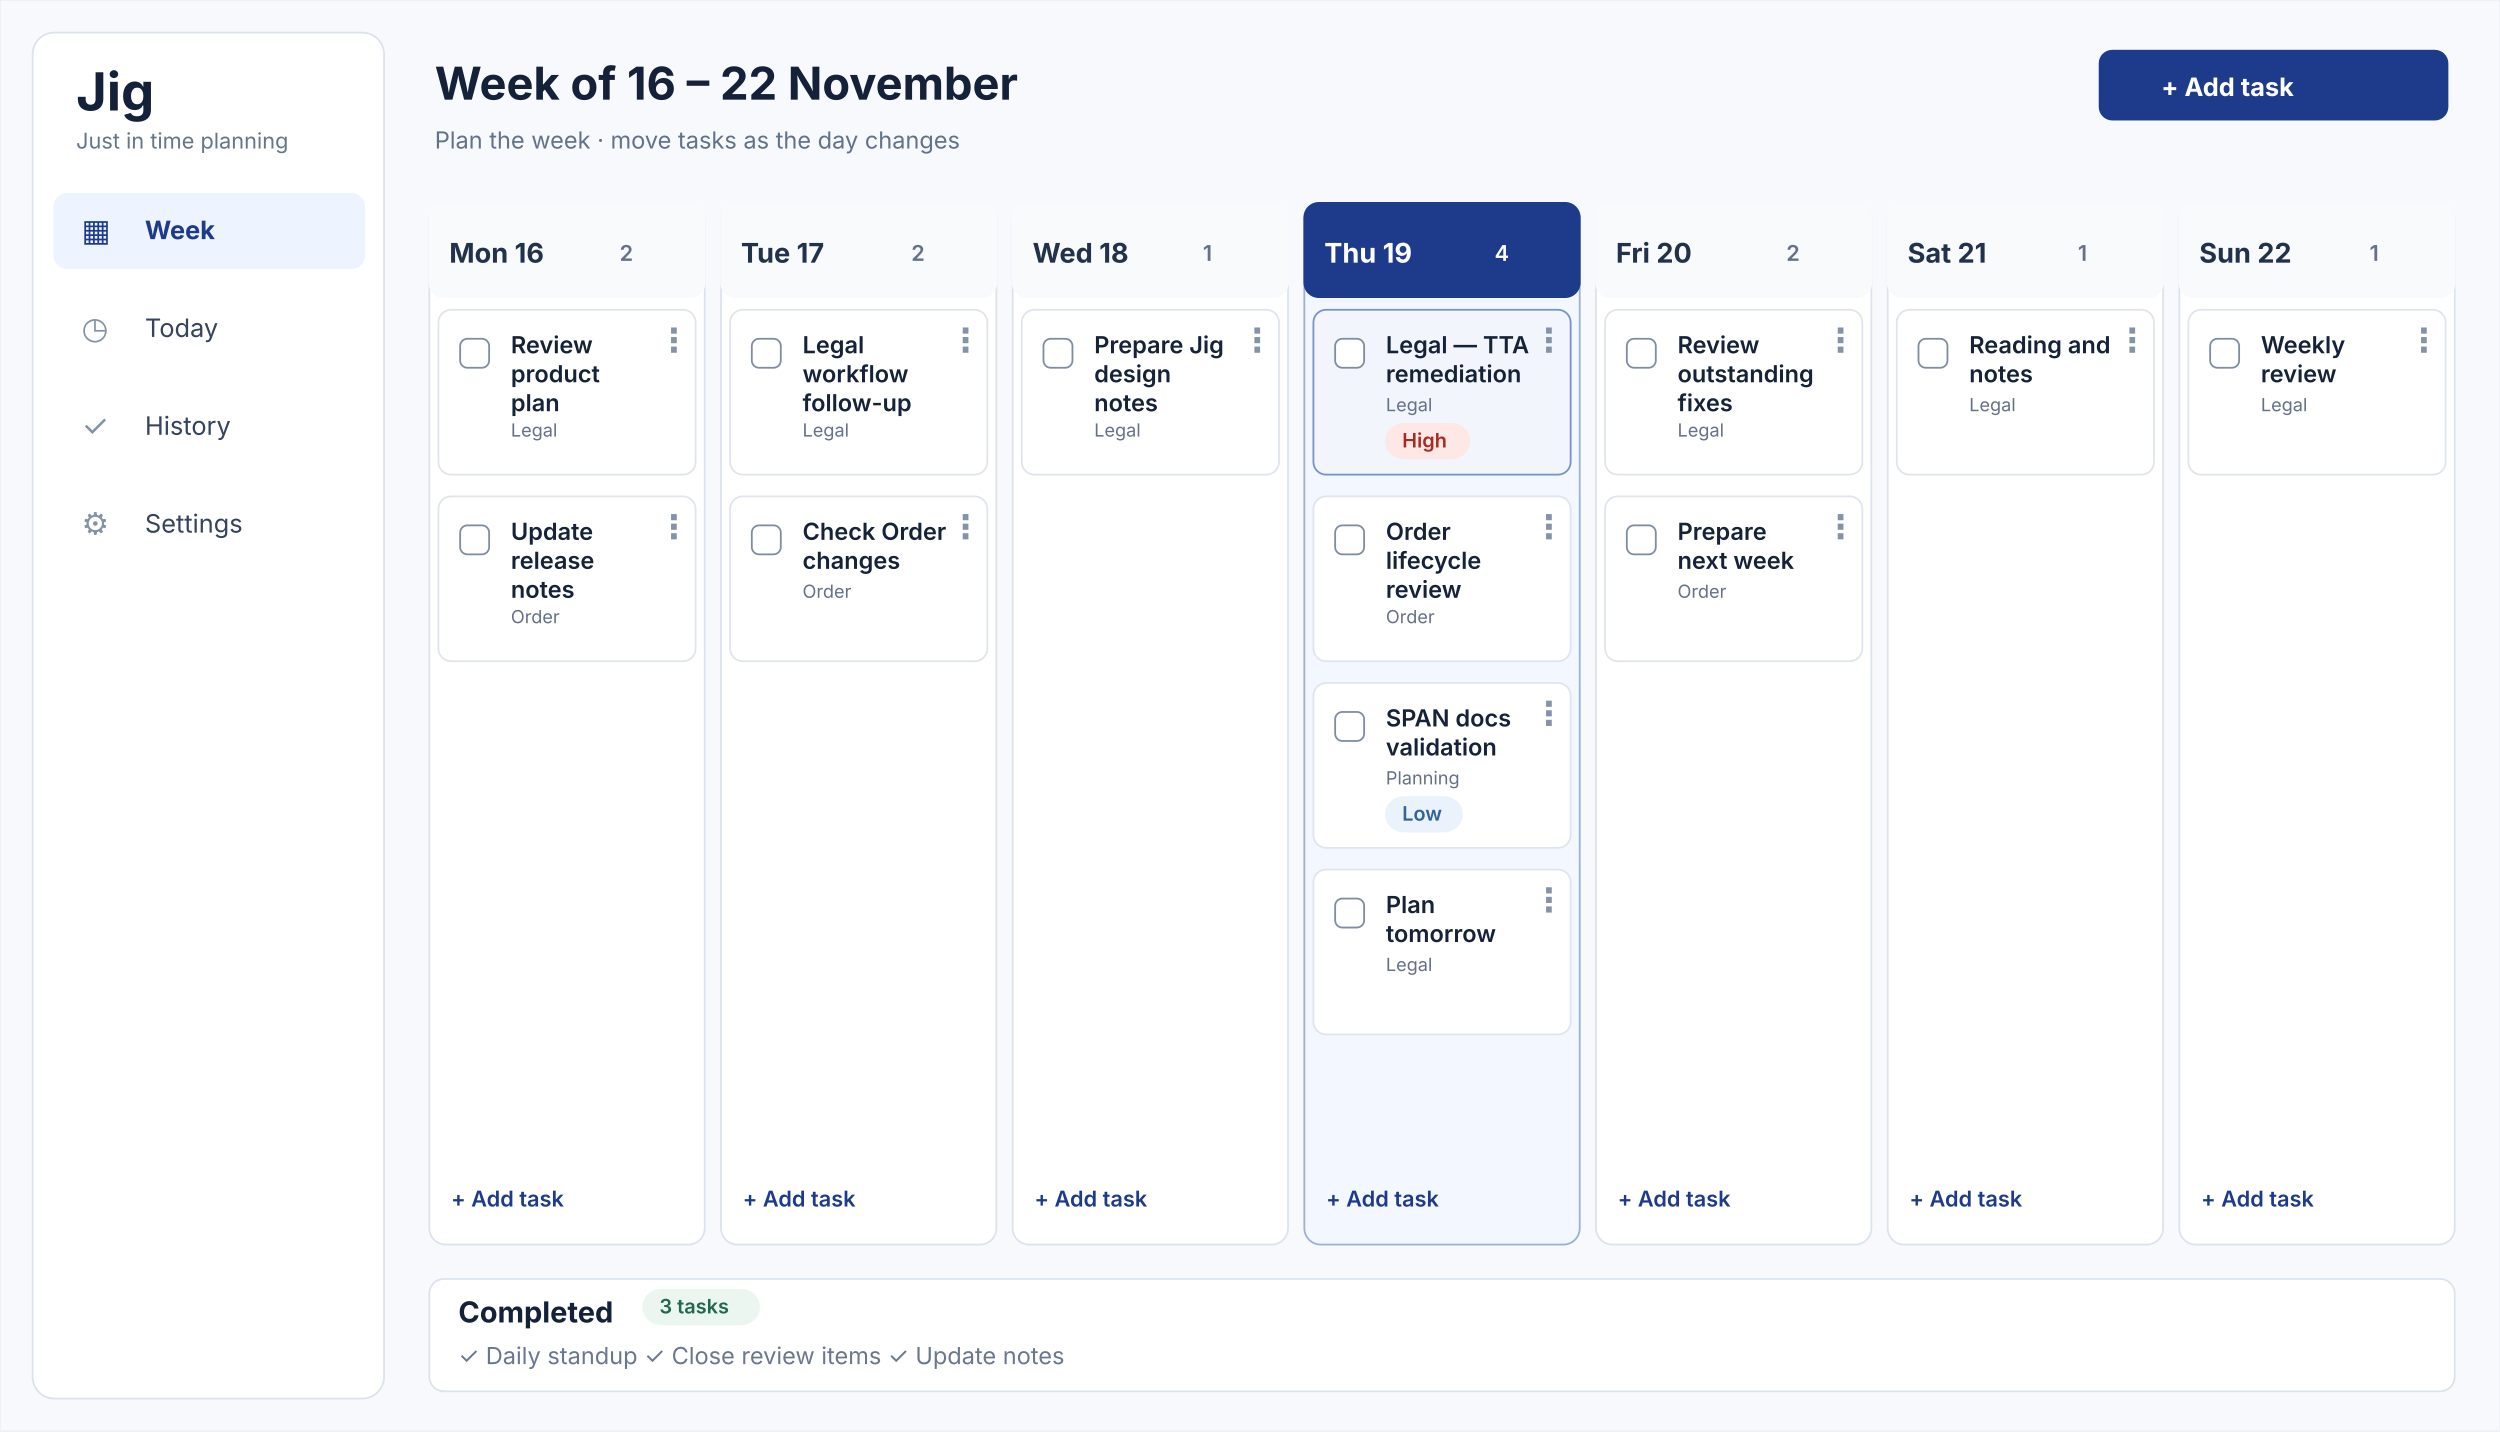
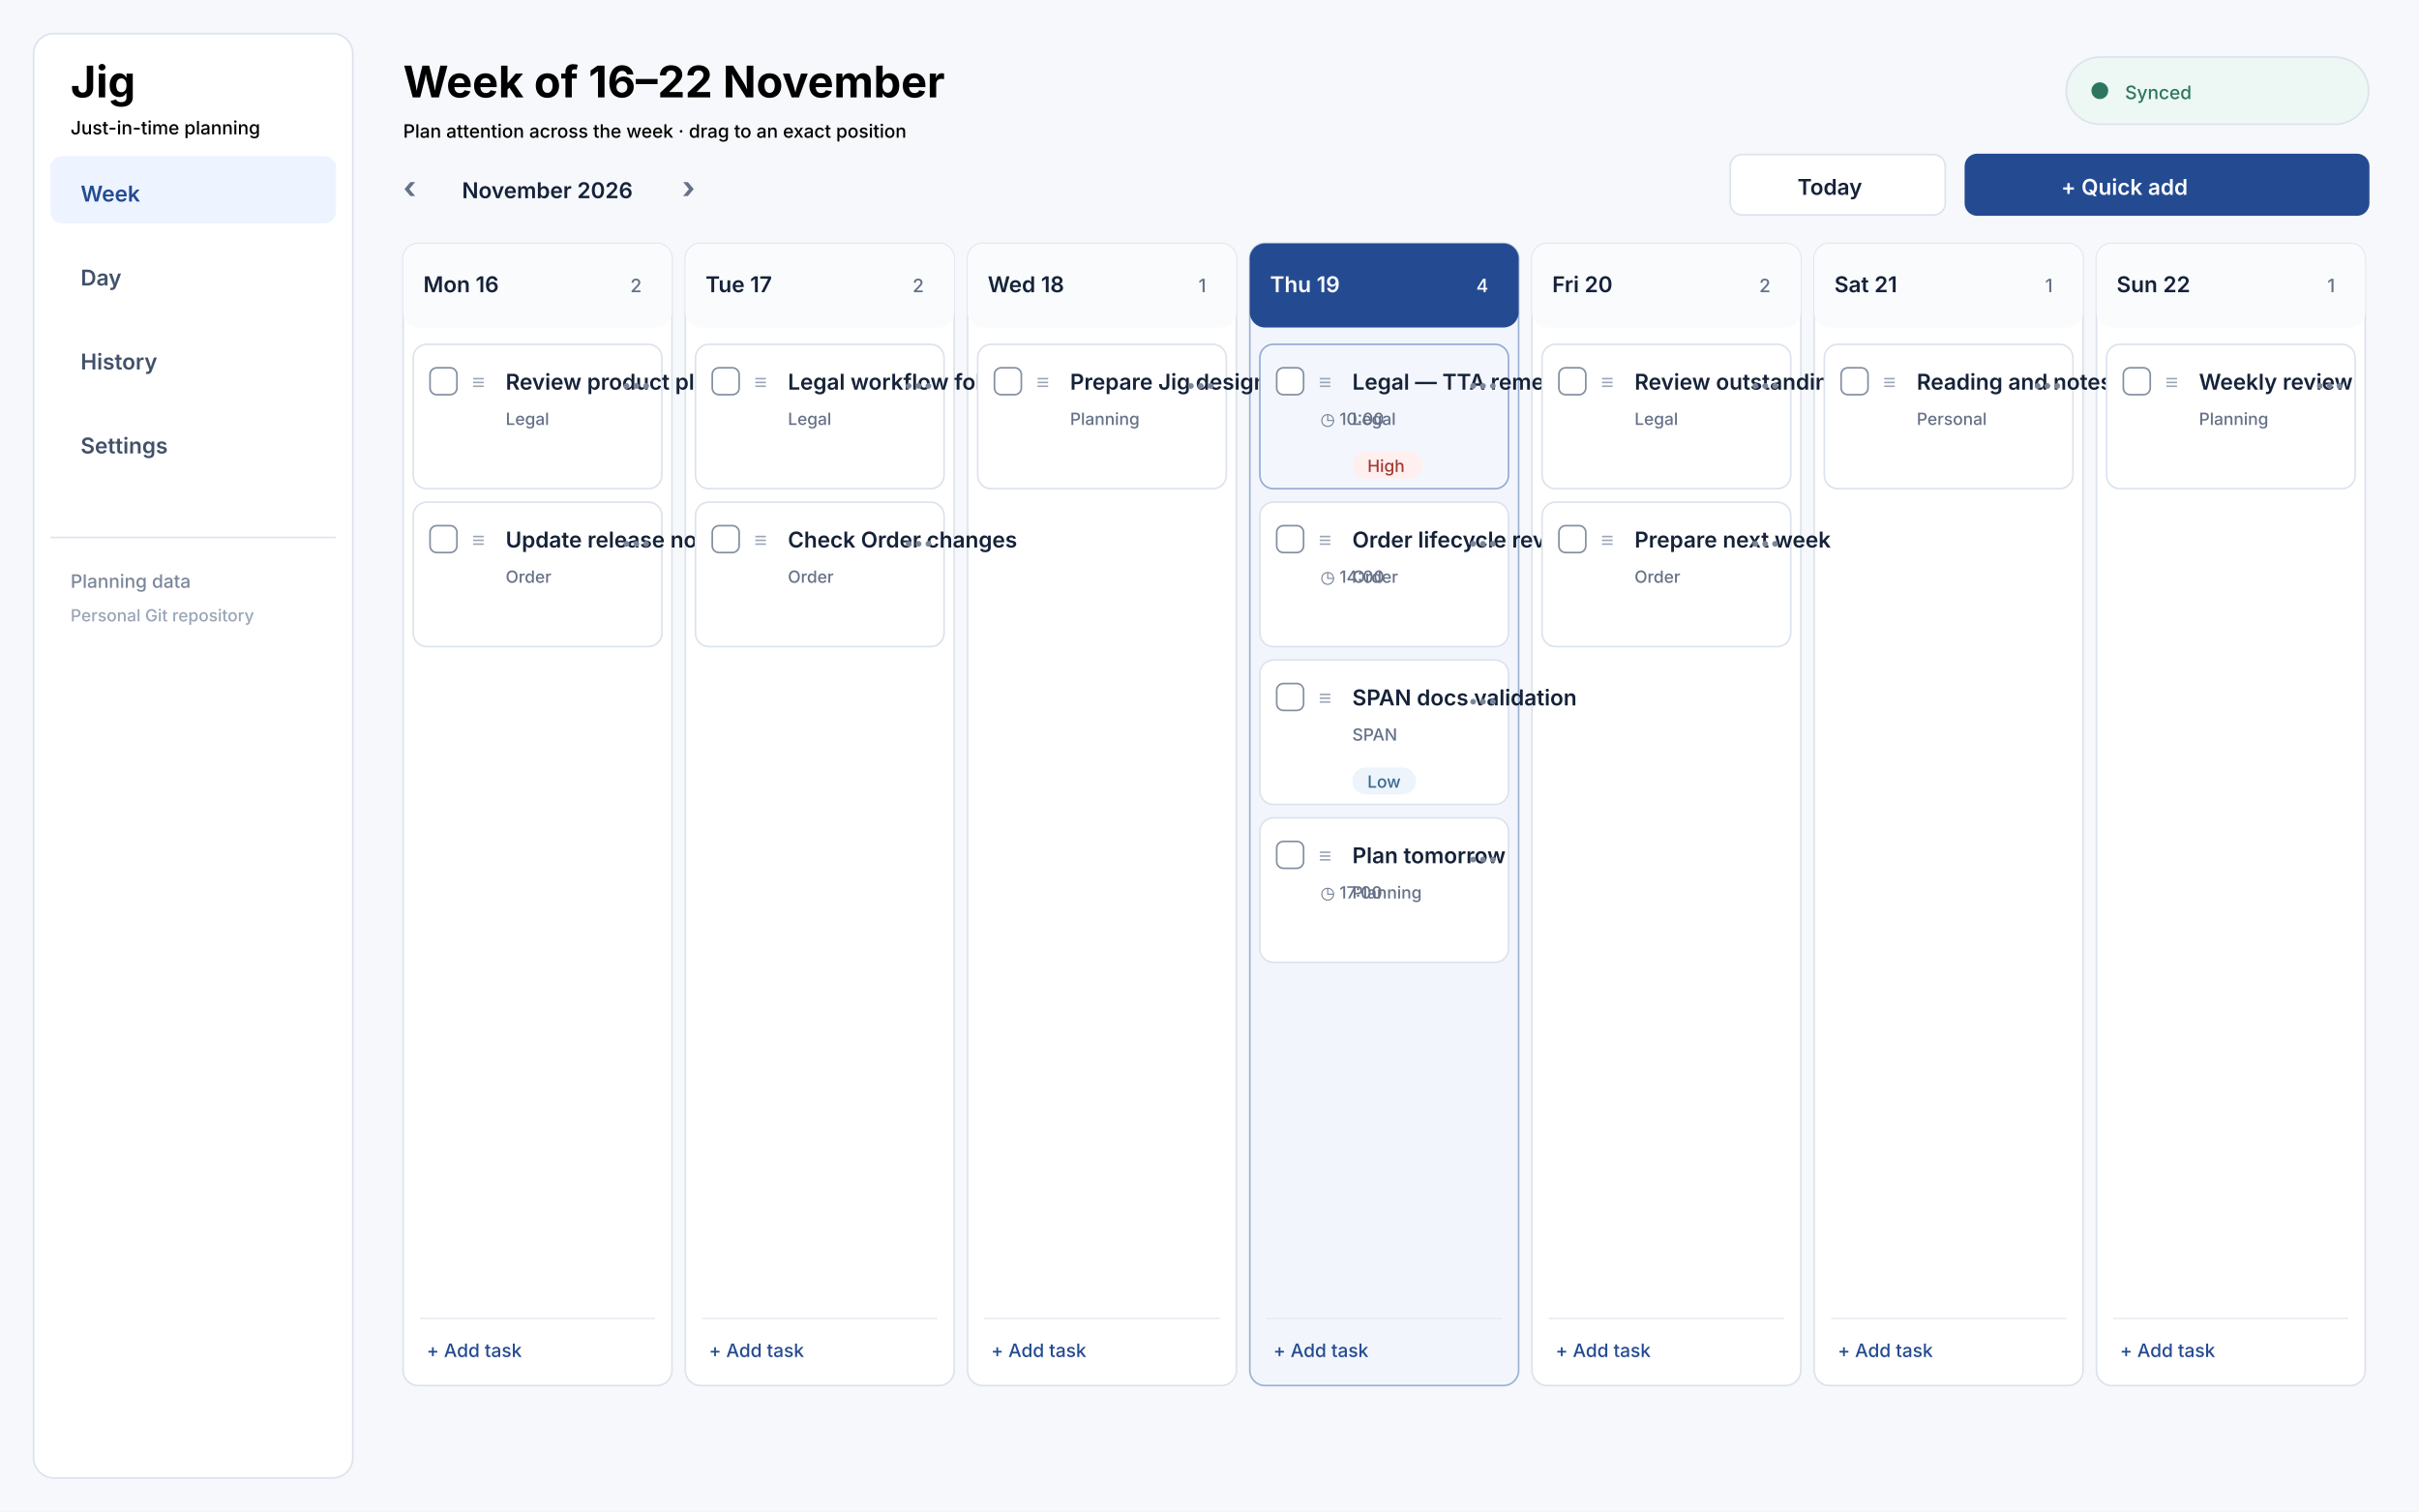
- <svg xmlns="http://www.w3.org/2000/svg" width="1380" height="790" viewBox="0 0 1380 790" role="img" aria-label="Jig UX reference mockup">
-   <style>text{font-family:Inter,Arial,Helvetica,sans-serif} .small{font-size:11px}</style>
-   <rect x="0" y="0" width="1380" height="790" rx="0" fill="#f7f9fc" stroke="#edf0f4" />
-   <rect x="18" y="18" width="194" height="754" rx="12" fill="#fff" stroke="#dce2eb" />
-   <text x="42" y="61" fill="#142139" font-family="Inter,Arial,Helvetica,sans-serif" font-weight="700" font-size="29">Jig</text>
-   <text x="42" y="82" fill="#66768a" font-family="Inter,Arial,Helvetica,sans-serif" font-weight="400" font-size="12">Just in time planning</text>
-   <rect x="30" y="107" width="171" height="41" rx="7" fill="#edf3ff" stroke="#edf3ff" />
-   <text x="45" y="133" fill="#1e3a8a" font-family="Inter,Arial,Helvetica,sans-serif" font-weight="400" font-size="17">▦</text>
-   <text x="80" y="132" fill="#1e3a8a" font-family="Inter,Arial,Helvetica,sans-serif" font-weight="700" font-size="14">Week</text>
-   <rect x="30" y="161" width="171" height="41" rx="7" fill="#fff" stroke="#fff" />
-   <text x="45" y="187" fill="#8492a5" font-family="Inter,Arial,Helvetica,sans-serif" font-weight="400" font-size="17">◷</text>
-   <text x="80" y="186" fill="#35445c" font-family="Inter,Arial,Helvetica,sans-serif" font-weight="400" font-size="14">Today</text>
-   <rect x="30" y="215" width="171" height="41" rx="7" fill="#fff" stroke="#fff" />
-   <text x="45" y="241" fill="#8492a5" font-family="Inter,Arial,Helvetica,sans-serif" font-weight="400" font-size="17">✓</text>
-   <text x="80" y="240" fill="#35445c" font-family="Inter,Arial,Helvetica,sans-serif" font-weight="400" font-size="14">History</text>
-   <rect x="30" y="269" width="171" height="41" rx="7" fill="#fff" stroke="#fff" />
-   <text x="45" y="295" fill="#8492a5" font-family="Inter,Arial,Helvetica,sans-serif" font-weight="400" font-size="17">⚙</text>
-   <text x="80" y="294" fill="#35445c" font-family="Inter,Arial,Helvetica,sans-serif" font-weight="400" font-size="14">Settings</text>
-   <text x="240" y="55" fill="#142139" font-family="Inter,Arial,Helvetica,sans-serif" font-weight="700" font-size="25">Week of 16 – 22 November</text>
-   <text x="240" y="82" fill="#62728a" font-family="Inter,Arial,Helvetica,sans-serif" font-weight="400" font-size="13">Plan the week · move tasks as the day changes</text>
-   <rect x="1159" y="28" width="192" height="38" rx="7" fill="#1e3a8a" stroke="#1e3a8a" />
-   <text x="1193" y="53" fill="#fff" font-family="Inter,Arial,Helvetica,sans-serif" font-weight="700" font-size="14">+  Add task</text>
-   <rect x="237" y="112" width="152" height="575" rx="9" fill="#fff" stroke="#dce3ee" />
-   <rect x="237" y="112" width="152" height="52" rx="8" fill="#f8fafc" stroke="#f8fafc" />
-   <text x="248" y="145" fill="#22324b" font-family="Inter,Arial,Helvetica,sans-serif" font-weight="700" font-size="15">Mon 16</text>
-   <text x="342" y="144" fill="#657187" font-family="Inter,Arial,Helvetica,sans-serif" font-weight="600" font-size="12">2</text>
-   <rect x="242" y="171" width="142" height="91" rx="7" fill="#fff" stroke="#e0e5ed" />
-   <rect x="254" y="187" width="16" height="16" rx="4" fill="#fff" stroke="#7f8da0" />
-   <text x="282" y="195" fill="#152238" font-family="Inter,Arial,Helvetica,sans-serif" font-weight="600" font-size="13">Review</text>
-   <text x="282" y="211" fill="#152238" font-family="Inter,Arial,Helvetica,sans-serif" font-weight="600" font-size="13">product</text>
-   <text x="282" y="227" fill="#152238" font-family="Inter,Arial,Helvetica,sans-serif" font-weight="600" font-size="13">plan</text>
-   <text x="282" y="241" fill="#657187" font-family="Inter,Arial,Helvetica,sans-serif" font-weight="400" font-size="10">Legal</text>
-   <text x="363" y="194" fill="#8592a7" font-family="Inter,Arial,Helvetica,sans-serif" font-weight="700" font-size="18">⋮</text>
-   <rect x="242" y="274" width="142" height="91" rx="7" fill="#fff" stroke="#e0e5ed" />
-   <rect x="254" y="290" width="16" height="16" rx="4" fill="#fff" stroke="#7f8da0" />
-   <text x="282" y="298" fill="#152238" font-family="Inter,Arial,Helvetica,sans-serif" font-weight="600" font-size="13">Update</text>
-   <text x="282" y="314" fill="#152238" font-family="Inter,Arial,Helvetica,sans-serif" font-weight="600" font-size="13">release</text>
-   <text x="282" y="330" fill="#152238" font-family="Inter,Arial,Helvetica,sans-serif" font-weight="600" font-size="13">notes</text>
-   <text x="282" y="344" fill="#657187" font-family="Inter,Arial,Helvetica,sans-serif" font-weight="400" font-size="10">Order</text>
-   <text x="363" y="297" fill="#8592a7" font-family="Inter,Arial,Helvetica,sans-serif" font-weight="700" font-size="18">⋮</text>
-   <text x="249" y="666" fill="#1e3a8a" font-family="Inter,Arial,Helvetica,sans-serif" font-weight="600" font-size="12">+ Add task</text>
-   <rect x="398" y="112" width="152" height="575" rx="9" fill="#fff" stroke="#dce3ee" />
-   <rect x="398" y="112" width="152" height="52" rx="8" fill="#f8fafc" stroke="#f8fafc" />
-   <text x="409" y="145" fill="#22324b" font-family="Inter,Arial,Helvetica,sans-serif" font-weight="700" font-size="15">Tue 17</text>
-   <text x="503" y="144" fill="#657187" font-family="Inter,Arial,Helvetica,sans-serif" font-weight="600" font-size="12">2</text>
-   <rect x="403" y="171" width="142" height="91" rx="7" fill="#fff" stroke="#e0e5ed" />
-   <rect x="415" y="187" width="16" height="16" rx="4" fill="#fff" stroke="#7f8da0" />
-   <text x="443" y="195" fill="#152238" font-family="Inter,Arial,Helvetica,sans-serif" font-weight="600" font-size="13">Legal</text>
-   <text x="443" y="211" fill="#152238" font-family="Inter,Arial,Helvetica,sans-serif" font-weight="600" font-size="13">workflow</text>
-   <text x="443" y="227" fill="#152238" font-family="Inter,Arial,Helvetica,sans-serif" font-weight="600" font-size="13">follow-up</text>
-   <text x="443" y="241" fill="#657187" font-family="Inter,Arial,Helvetica,sans-serif" font-weight="400" font-size="10">Legal</text>
-   <text x="524" y="194" fill="#8592a7" font-family="Inter,Arial,Helvetica,sans-serif" font-weight="700" font-size="18">⋮</text>
-   <rect x="403" y="274" width="142" height="91" rx="7" fill="#fff" stroke="#e0e5ed" />
-   <rect x="415" y="290" width="16" height="16" rx="4" fill="#fff" stroke="#7f8da0" />
-   <text x="443" y="298" fill="#152238" font-family="Inter,Arial,Helvetica,sans-serif" font-weight="600" font-size="13">Check Order</text>
-   <text x="443" y="314" fill="#152238" font-family="Inter,Arial,Helvetica,sans-serif" font-weight="600" font-size="13">changes</text>
-   <text x="443" y="330" fill="#657187" font-family="Inter,Arial,Helvetica,sans-serif" font-weight="400" font-size="10">Order</text>
-   <text x="524" y="297" fill="#8592a7" font-family="Inter,Arial,Helvetica,sans-serif" font-weight="700" font-size="18">⋮</text>
-   <text x="410" y="666" fill="#1e3a8a" font-family="Inter,Arial,Helvetica,sans-serif" font-weight="600" font-size="12">+ Add task</text>
-   <rect x="559" y="112" width="152" height="575" rx="9" fill="#fff" stroke="#dce3ee" />
-   <rect x="559" y="112" width="152" height="52" rx="8" fill="#f8fafc" stroke="#f8fafc" />
-   <text x="570" y="145" fill="#22324b" font-family="Inter,Arial,Helvetica,sans-serif" font-weight="700" font-size="15">Wed 18</text>
-   <text x="664" y="144" fill="#657187" font-family="Inter,Arial,Helvetica,sans-serif" font-weight="600" font-size="12">1</text>
-   <rect x="564" y="171" width="142" height="91" rx="7" fill="#fff" stroke="#e0e5ed" />
-   <rect x="576" y="187" width="16" height="16" rx="4" fill="#fff" stroke="#7f8da0" />
-   <text x="604" y="195" fill="#152238" font-family="Inter,Arial,Helvetica,sans-serif" font-weight="600" font-size="13">Prepare Jig</text>
-   <text x="604" y="211" fill="#152238" font-family="Inter,Arial,Helvetica,sans-serif" font-weight="600" font-size="13">design</text>
-   <text x="604" y="227" fill="#152238" font-family="Inter,Arial,Helvetica,sans-serif" font-weight="600" font-size="13">notes</text>
-   <text x="604" y="241" fill="#657187" font-family="Inter,Arial,Helvetica,sans-serif" font-weight="400" font-size="10">Legal</text>
-   <text x="685" y="194" fill="#8592a7" font-family="Inter,Arial,Helvetica,sans-serif" font-weight="700" font-size="18">⋮</text>
-   <text x="571" y="666" fill="#1e3a8a" font-family="Inter,Arial,Helvetica,sans-serif" font-weight="600" font-size="12">+ Add task</text>
-   <rect x="720" y="112" width="152" height="575" rx="9" fill="#f3f7ff" stroke="#9bb0d7" />
-   <rect x="720" y="112" width="152" height="52" rx="8" fill="#1e3a8a" stroke="#1e3a8a" />
-   <text x="731" y="145" fill="#fff" font-family="Inter,Arial,Helvetica,sans-serif" font-weight="700" font-size="15">Thu 19</text>
-   <text x="825" y="144" fill="#fff" font-family="Inter,Arial,Helvetica,sans-serif" font-weight="600" font-size="12">4</text>
-   <rect x="725" y="171" width="142" height="91" rx="7" fill="#f2f6fc" stroke="#7893c5" />
-   <rect x="737" y="187" width="16" height="16" rx="4" fill="#fff" stroke="#7f8da0" />
-   <text x="765" y="195" fill="#152238" font-family="Inter,Arial,Helvetica,sans-serif" font-weight="600" font-size="13">Legal — TTA</text>
-   <text x="765" y="211" fill="#152238" font-family="Inter,Arial,Helvetica,sans-serif" font-weight="600" font-size="13">remediation</text>
-   <text x="765" y="227" fill="#657187" font-family="Inter,Arial,Helvetica,sans-serif" font-weight="400" font-size="10">Legal</text>
-   <rect x="765" y="234" width="46" height="19" rx="10" fill="#fde8e5" stroke="#fde8e5" />
-   <text x="774" y="247" fill="#a72a24" font-family="Inter,Arial,Helvetica,sans-serif" font-weight="600" font-size="11">High</text>
-   <text x="846" y="194" fill="#8592a7" font-family="Inter,Arial,Helvetica,sans-serif" font-weight="700" font-size="18">⋮</text>
-   <rect x="725" y="274" width="142" height="91" rx="7" fill="#fff" stroke="#e0e5ed" />
-   <rect x="737" y="290" width="16" height="16" rx="4" fill="#fff" stroke="#7f8da0" />
-   <text x="765" y="298" fill="#152238" font-family="Inter,Arial,Helvetica,sans-serif" font-weight="600" font-size="13">Order</text>
-   <text x="765" y="314" fill="#152238" font-family="Inter,Arial,Helvetica,sans-serif" font-weight="600" font-size="13">lifecycle</text>
-   <text x="765" y="330" fill="#152238" font-family="Inter,Arial,Helvetica,sans-serif" font-weight="600" font-size="13">review</text>
-   <text x="765" y="344" fill="#657187" font-family="Inter,Arial,Helvetica,sans-serif" font-weight="400" font-size="10">Order</text>
-   <text x="846" y="297" fill="#8592a7" font-family="Inter,Arial,Helvetica,sans-serif" font-weight="700" font-size="18">⋮</text>
-   <rect x="725" y="377" width="142" height="91" rx="7" fill="#fff" stroke="#e0e5ed" />
-   <rect x="737" y="393" width="16" height="16" rx="4" fill="#fff" stroke="#7f8da0" />
-   <text x="765" y="401" fill="#152238" font-family="Inter,Arial,Helvetica,sans-serif" font-weight="600" font-size="13">SPAN docs</text>
-   <text x="765" y="417" fill="#152238" font-family="Inter,Arial,Helvetica,sans-serif" font-weight="600" font-size="13">validation</text>
-   <text x="765" y="433" fill="#657187" font-family="Inter,Arial,Helvetica,sans-serif" font-weight="400" font-size="10">Planning</text>
-   <rect x="765" y="440" width="42" height="19" rx="10" fill="#eaf2fb" stroke="#eaf2fb" />
-   <text x="774" y="453" fill="#326399" font-family="Inter,Arial,Helvetica,sans-serif" font-weight="600" font-size="11">Low</text>
-   <text x="846" y="400" fill="#8592a7" font-family="Inter,Arial,Helvetica,sans-serif" font-weight="700" font-size="18">⋮</text>
-   <rect x="725" y="480" width="142" height="91" rx="7" fill="#fff" stroke="#e0e5ed" />
-   <rect x="737" y="496" width="16" height="16" rx="4" fill="#fff" stroke="#7f8da0" />
-   <text x="765" y="504" fill="#152238" font-family="Inter,Arial,Helvetica,sans-serif" font-weight="600" font-size="13">Plan</text>
-   <text x="765" y="520" fill="#152238" font-family="Inter,Arial,Helvetica,sans-serif" font-weight="600" font-size="13">tomorrow</text>
-   <text x="765" y="536" fill="#657187" font-family="Inter,Arial,Helvetica,sans-serif" font-weight="400" font-size="10">Legal</text>
-   <text x="846" y="503" fill="#8592a7" font-family="Inter,Arial,Helvetica,sans-serif" font-weight="700" font-size="18">⋮</text>
-   <text x="732" y="666" fill="#1e3a8a" font-family="Inter,Arial,Helvetica,sans-serif" font-weight="600" font-size="12">+ Add task</text>
-   <rect x="881" y="112" width="152" height="575" rx="9" fill="#fff" stroke="#dce3ee" />
-   <rect x="881" y="112" width="152" height="52" rx="8" fill="#f8fafc" stroke="#f8fafc" />
-   <text x="892" y="145" fill="#22324b" font-family="Inter,Arial,Helvetica,sans-serif" font-weight="700" font-size="15">Fri 20</text>
-   <text x="986" y="144" fill="#657187" font-family="Inter,Arial,Helvetica,sans-serif" font-weight="600" font-size="12">2</text>
-   <rect x="886" y="171" width="142" height="91" rx="7" fill="#fff" stroke="#e0e5ed" />
-   <rect x="898" y="187" width="16" height="16" rx="4" fill="#fff" stroke="#7f8da0" />
-   <text x="926" y="195" fill="#152238" font-family="Inter,Arial,Helvetica,sans-serif" font-weight="600" font-size="13">Review</text>
-   <text x="926" y="211" fill="#152238" font-family="Inter,Arial,Helvetica,sans-serif" font-weight="600" font-size="13">outstanding</text>
-   <text x="926" y="227" fill="#152238" font-family="Inter,Arial,Helvetica,sans-serif" font-weight="600" font-size="13">fixes</text>
-   <text x="926" y="241" fill="#657187" font-family="Inter,Arial,Helvetica,sans-serif" font-weight="400" font-size="10">Legal</text>
-   <text x="1007" y="194" fill="#8592a7" font-family="Inter,Arial,Helvetica,sans-serif" font-weight="700" font-size="18">⋮</text>
-   <rect x="886" y="274" width="142" height="91" rx="7" fill="#fff" stroke="#e0e5ed" />
-   <rect x="898" y="290" width="16" height="16" rx="4" fill="#fff" stroke="#7f8da0" />
-   <text x="926" y="298" fill="#152238" font-family="Inter,Arial,Helvetica,sans-serif" font-weight="600" font-size="13">Prepare</text>
-   <text x="926" y="314" fill="#152238" font-family="Inter,Arial,Helvetica,sans-serif" font-weight="600" font-size="13">next week</text>
-   <text x="926" y="330" fill="#657187" font-family="Inter,Arial,Helvetica,sans-serif" font-weight="400" font-size="10">Order</text>
-   <text x="1007" y="297" fill="#8592a7" font-family="Inter,Arial,Helvetica,sans-serif" font-weight="700" font-size="18">⋮</text>
-   <text x="893" y="666" fill="#1e3a8a" font-family="Inter,Arial,Helvetica,sans-serif" font-weight="600" font-size="12">+ Add task</text>
-   <rect x="1042" y="112" width="152" height="575" rx="9" fill="#fff" stroke="#dce3ee" />
-   <rect x="1042" y="112" width="152" height="52" rx="8" fill="#f8fafc" stroke="#f8fafc" />
-   <text x="1053" y="145" fill="#22324b" font-family="Inter,Arial,Helvetica,sans-serif" font-weight="700" font-size="15">Sat 21</text>
-   <text x="1147" y="144" fill="#657187" font-family="Inter,Arial,Helvetica,sans-serif" font-weight="600" font-size="12">1</text>
-   <rect x="1047" y="171" width="142" height="91" rx="7" fill="#fff" stroke="#e0e5ed" />
-   <rect x="1059" y="187" width="16" height="16" rx="4" fill="#fff" stroke="#7f8da0" />
-   <text x="1087" y="195" fill="#152238" font-family="Inter,Arial,Helvetica,sans-serif" font-weight="600" font-size="13">Reading and</text>
-   <text x="1087" y="211" fill="#152238" font-family="Inter,Arial,Helvetica,sans-serif" font-weight="600" font-size="13">notes</text>
-   <text x="1087" y="227" fill="#657187" font-family="Inter,Arial,Helvetica,sans-serif" font-weight="400" font-size="10">Legal</text>
-   <text x="1168" y="194" fill="#8592a7" font-family="Inter,Arial,Helvetica,sans-serif" font-weight="700" font-size="18">⋮</text>
-   <text x="1054" y="666" fill="#1e3a8a" font-family="Inter,Arial,Helvetica,sans-serif" font-weight="600" font-size="12">+ Add task</text>
-   <rect x="1203" y="112" width="152" height="575" rx="9" fill="#fff" stroke="#dce3ee" />
-   <rect x="1203" y="112" width="152" height="52" rx="8" fill="#f8fafc" stroke="#f8fafc" />
-   <text x="1214" y="145" fill="#22324b" font-family="Inter,Arial,Helvetica,sans-serif" font-weight="700" font-size="15">Sun 22</text>
-   <text x="1308" y="144" fill="#657187" font-family="Inter,Arial,Helvetica,sans-serif" font-weight="600" font-size="12">1</text>
-   <rect x="1208" y="171" width="142" height="91" rx="7" fill="#fff" stroke="#e0e5ed" />
-   <rect x="1220" y="187" width="16" height="16" rx="4" fill="#fff" stroke="#7f8da0" />
-   <text x="1248" y="195" fill="#152238" font-family="Inter,Arial,Helvetica,sans-serif" font-weight="600" font-size="13">Weekly</text>
-   <text x="1248" y="211" fill="#152238" font-family="Inter,Arial,Helvetica,sans-serif" font-weight="600" font-size="13">review</text>
-   <text x="1248" y="227" fill="#657187" font-family="Inter,Arial,Helvetica,sans-serif" font-weight="400" font-size="10">Legal</text>
-   <text x="1329" y="194" fill="#8592a7" font-family="Inter,Arial,Helvetica,sans-serif" font-weight="700" font-size="18">⋮</text>
-   <text x="1215" y="666" fill="#1e3a8a" font-family="Inter,Arial,Helvetica,sans-serif" font-weight="600" font-size="12">+ Add task</text>
-   <rect x="237" y="706" width="1118" height="62" rx="8" fill="#fff" stroke="#dce3ee" />
-   <text x="253" y="730" fill="#142139" font-family="Inter,Arial,Helvetica,sans-serif" font-weight="700" font-size="16">Completed</text>
-   <rect x="355" y="712" width="64" height="19" rx="10" fill="#ebf6f1" stroke="#ebf6f1" />
-   <text x="364" y="725" fill="#22684e" font-family="Inter,Arial,Helvetica,sans-serif" font-weight="600" font-size="11">3 tasks</text>
-   <text x="253" y="753" fill="#6b778d" font-family="Inter,Arial,Helvetica,sans-serif" font-weight="400" font-size="13">✓ Daily standup      ✓ Close review items       ✓ Update notes</text>
+ <svg xmlns="http://www.w3.org/2000/svg" width="1440" height="900" viewBox="0 0 1440 900" role="img" aria-label="Jig Week canonical reference">
+   <style>text{font-family:Inter,Arial,Helvetica,sans-serif}.t{fill:#152238}.m{fill:#657187}.muted{fill:#8a96a8}.h1{font-size:26px;font-weight:700}.h2{font-size:18px;font-weight:700}.b{font-size:13px;font-weight:600}.s{font-size:11px;font-weight:500}.xs{font-size:10px;font-weight:500}</style>
+   <rect x="0" y="0" width="1440" height="900" rx="0" fill="#f6f8fb" stroke="none" stroke-width="1" />
+   <rect x="20" y="20" width="190" height="860" rx="12" fill="#ffffff" stroke="#dce3ec" stroke-width="1" />
+   <text x="42" y="58" class="h1">Jig</text>
+   <text x="42" y="80" class="s">Just-in-time planning</text>
+   <line x1="30" y1="98" x2="200" y2="98" stroke="#dfe5ee" stroke-width="1" />
+   <rect x="30" y="93" width="170" height="40" rx="7" fill="#edf3ff" stroke="none" stroke-width="1" />
+   <text x="48" y="120" class="b" fill="#244b91" font-weight="700">Week</text>
+   <text x="48" y="170" class="b" fill="#41516a" font-weight="500">Day</text>
+   <text x="48" y="220" class="b" fill="#41516a" font-weight="500">History</text>
+   <text x="48" y="270" class="b" fill="#41516a" font-weight="500">Settings</text>
+   <line x1="30" y1="320" x2="200" y2="320" stroke="#dfe5ee" stroke-width="1" />
+   <text x="42" y="350" class="s" fill="#7b8799">Planning data</text>
+   <text x="42" y="370" class="xs" fill="#9aa5b5">Personal Git repository</text>
+   <text x="240" y="58" class="h1">Week of 16–22 November</text>
+   <text x="240" y="82" class="s">Plan attention across the week · drag to an exact position</text>
+   <rect x="1230" y="34" width="180" height="40" rx="20" fill="#edf7f3" stroke="#dce3ec" stroke-width="1" />
+   <circle cx="1250" cy="54" r="5" fill="#2c765f" stroke="none" stroke-width="1" />
+   <text x="1265" y="59" class="s" fill="#2c765f" font-weight="700">Synced</text>
+   <rect x="1030" y="92" width="128" height="36" rx="7" fill="#ffffff" stroke="#dce3ec" stroke-width="1" />
+   <text x="1070" y="116" class="b" fill="#152238">Today</text>
+   <rect x="1170" y="92" width="240" height="36" rx="7" fill="#244b91" stroke="#244b91" stroke-width="1" />
+   <text x="1227" y="116" class="b" fill="#fff" font-weight="700">+  Quick add</text>
+   <text x="240" y="118" class="h2" fill="#657187">‹</text>
+   <text x="275" y="118" class="b" fill="#152238" font-weight="700">November 2026</text>
+   <text x="406" y="118" class="h2" fill="#657187">›</text>
+   <rect x="240" y="145" width="160" height="680" rx="9" fill="#ffffff" stroke="#dce3ec" stroke-width="1" />
+   <rect x="240" y="145" width="160" height="50" rx="9" fill="#f9fbfd" stroke="none" stroke-width="1" />
+   <text x="252" y="174" class="b" fill="#152238" font-weight="700">Mon 16</text>
+   <text x="382" y="174" class="s" fill="#657187" font-weight="700" text-anchor="end">2</text>
+   <rect x="408" y="145" width="160" height="680" rx="9" fill="#ffffff" stroke="#dce3ec" stroke-width="1" />
+   <rect x="408" y="145" width="160" height="50" rx="9" fill="#f9fbfd" stroke="none" stroke-width="1" />
+   <text x="420" y="174" class="b" fill="#152238" font-weight="700">Tue 17</text>
+   <text x="550" y="174" class="s" fill="#657187" font-weight="700" text-anchor="end">2</text>
+   <rect x="576" y="145" width="160" height="680" rx="9" fill="#ffffff" stroke="#dce3ec" stroke-width="1" />
+   <rect x="576" y="145" width="160" height="50" rx="9" fill="#f9fbfd" stroke="none" stroke-width="1" />
+   <text x="588" y="174" class="b" fill="#152238" font-weight="700">Wed 18</text>
+   <text x="718" y="174" class="s" fill="#657187" font-weight="700" text-anchor="end">1</text>
+   <rect x="744" y="145" width="160" height="680" rx="9" fill="#f2f6fc" stroke="#9db2d4" stroke-width="1" />
+   <rect x="744" y="145" width="160" height="50" rx="9" fill="#244b91" stroke="none" stroke-width="1" />
+   <text x="756" y="174" class="b" fill="#fff" font-weight="700">Thu 19</text>
+   <text x="886" y="174" class="s" fill="#fff" font-weight="700" text-anchor="end">4</text>
+   <rect x="912" y="145" width="160" height="680" rx="9" fill="#ffffff" stroke="#dce3ec" stroke-width="1" />
+   <rect x="912" y="145" width="160" height="50" rx="9" fill="#f9fbfd" stroke="none" stroke-width="1" />
+   <text x="924" y="174" class="b" fill="#152238" font-weight="700">Fri 20</text>
+   <text x="1054" y="174" class="s" fill="#657187" font-weight="700" text-anchor="end">2</text>
+   <rect x="1080" y="145" width="160" height="680" rx="9" fill="#ffffff" stroke="#dce3ec" stroke-width="1" />
+   <rect x="1080" y="145" width="160" height="50" rx="9" fill="#f9fbfd" stroke="none" stroke-width="1" />
+   <text x="1092" y="174" class="b" fill="#152238" font-weight="700">Sat 21</text>
+   <text x="1222" y="174" class="s" fill="#657187" font-weight="700" text-anchor="end">1</text>
+   <rect x="1248" y="145" width="160" height="680" rx="9" fill="#ffffff" stroke="#dce3ec" stroke-width="1" />
+   <rect x="1248" y="145" width="160" height="50" rx="9" fill="#f9fbfd" stroke="none" stroke-width="1" />
+   <text x="1260" y="174" class="b" fill="#152238" font-weight="700">Sun 22</text>
+   <text x="1390" y="174" class="s" fill="#657187" font-weight="700" text-anchor="end">1</text>
+   <rect x="246" y="205" width="148" height="86" rx="8" fill="#ffffff" stroke="#dce3ec" stroke-width="1" />
+   <rect x="256" y="219" width="16" height="16" rx="4" fill="#ffffff" stroke="#8390a1" stroke-width="1" />
+   <text x="281" y="232" class="b" fill="#9aa6b6" font-weight="700">≡</text>
+   <text x="301" y="232" class="b" fill="#152238" font-weight="650">Review product plan</text>
+   <text x="301" y="253" class="xs" fill="#657187">Legal</text>
+   <text x="370" y="233" class="s" fill="#7c889a" font-weight="700">•••</text>
+   <rect x="246" y="299" width="148" height="86" rx="8" fill="#ffffff" stroke="#dce3ec" stroke-width="1" />
+   <rect x="256" y="313" width="16" height="16" rx="4" fill="#ffffff" stroke="#8390a1" stroke-width="1" />
+   <text x="281" y="326" class="b" fill="#9aa6b6" font-weight="700">≡</text>
+   <text x="301" y="326" class="b" fill="#152238" font-weight="650">Update release notes</text>
+   <text x="301" y="347" class="xs" fill="#657187">Order</text>
+   <text x="370" y="327" class="s" fill="#7c889a" font-weight="700">•••</text>
+   <rect x="414" y="205" width="148" height="86" rx="8" fill="#ffffff" stroke="#dce3ec" stroke-width="1" />
+   <rect x="424" y="219" width="16" height="16" rx="4" fill="#ffffff" stroke="#8390a1" stroke-width="1" />
+   <text x="449" y="232" class="b" fill="#9aa6b6" font-weight="700">≡</text>
+   <text x="469" y="232" class="b" fill="#152238" font-weight="650">Legal workflow follow-up</text>
+   <text x="469" y="253" class="xs" fill="#657187">Legal</text>
+   <text x="538" y="233" class="s" fill="#7c889a" font-weight="700">•••</text>
+   <rect x="414" y="299" width="148" height="86" rx="8" fill="#ffffff" stroke="#dce3ec" stroke-width="1" />
+   <rect x="424" y="313" width="16" height="16" rx="4" fill="#ffffff" stroke="#8390a1" stroke-width="1" />
+   <text x="449" y="326" class="b" fill="#9aa6b6" font-weight="700">≡</text>
+   <text x="469" y="326" class="b" fill="#152238" font-weight="650">Check Order changes</text>
+   <text x="469" y="347" class="xs" fill="#657187">Order</text>
+   <text x="538" y="327" class="s" fill="#7c889a" font-weight="700">•••</text>
+   <rect x="582" y="205" width="148" height="86" rx="8" fill="#ffffff" stroke="#dce3ec" stroke-width="1" />
+   <rect x="592" y="219" width="16" height="16" rx="4" fill="#ffffff" stroke="#8390a1" stroke-width="1" />
+   <text x="617" y="232" class="b" fill="#9aa6b6" font-weight="700">≡</text>
+   <text x="637" y="232" class="b" fill="#152238" font-weight="650">Prepare Jig design</text>
+   <text x="637" y="253" class="xs" fill="#657187">Planning</text>
+   <text x="706" y="233" class="s" fill="#7c889a" font-weight="700">•••</text>
+   <rect x="750" y="205" width="148" height="86" rx="8" fill="#f3f7fd" stroke="#95acd2" stroke-width="1" />
+   <rect x="760" y="219" width="16" height="16" rx="4" fill="#ffffff" stroke="#8390a1" stroke-width="1" />
+   <text x="785" y="232" class="b" fill="#9aa6b6" font-weight="700">≡</text>
+   <text x="805" y="232" class="b" fill="#152238" font-weight="650">Legal — TTA remediation</text>
+   <text x="805" y="253" class="xs" fill="#657187">Legal</text>
+   <text x="786" y="253" class="xs" fill="#657187">◷ 10:00</text>
+   <rect x="805" y="269" width="42" height="16" rx="8" fill="#fff0ef" stroke="none" stroke-width="1" />
+   <text x="814" y="281" class="xs" fill="#a33a34" font-weight="700">High</text>
+   <text x="874" y="233" class="s" fill="#7c889a" font-weight="700">•••</text>
+   <rect x="750" y="299" width="148" height="86" rx="8" fill="#ffffff" stroke="#dce3ec" stroke-width="1" />
+   <rect x="760" y="313" width="16" height="16" rx="4" fill="#ffffff" stroke="#8390a1" stroke-width="1" />
+   <text x="785" y="326" class="b" fill="#9aa6b6" font-weight="700">≡</text>
+   <text x="805" y="326" class="b" fill="#152238" font-weight="650">Order lifecycle review</text>
+   <text x="805" y="347" class="xs" fill="#657187">Order</text>
+   <text x="786" y="347" class="xs" fill="#657187">◷ 14:00</text>
+   <text x="874" y="327" class="s" fill="#7c889a" font-weight="700">•••</text>
+   <rect x="750" y="393" width="148" height="86" rx="8" fill="#ffffff" stroke="#dce3ec" stroke-width="1" />
+   <rect x="760" y="407" width="16" height="16" rx="4" fill="#ffffff" stroke="#8390a1" stroke-width="1" />
+   <text x="785" y="420" class="b" fill="#9aa6b6" font-weight="700">≡</text>
+   <text x="805" y="420" class="b" fill="#152238" font-weight="650">SPAN docs validation</text>
+   <text x="805" y="441" class="xs" fill="#657187">SPAN</text>
+   <rect x="805" y="457" width="38" height="16" rx="8" fill="#edf4fb" stroke="none" stroke-width="1" />
+   <text x="814" y="469" class="xs" fill="#38698e" font-weight="700">Low</text>
+   <text x="874" y="421" class="s" fill="#7c889a" font-weight="700">•••</text>
+   <rect x="750" y="487" width="148" height="86" rx="8" fill="#ffffff" stroke="#dce3ec" stroke-width="1" />
+   <rect x="760" y="501" width="16" height="16" rx="4" fill="#ffffff" stroke="#8390a1" stroke-width="1" />
+   <text x="785" y="514" class="b" fill="#9aa6b6" font-weight="700">≡</text>
+   <text x="805" y="514" class="b" fill="#152238" font-weight="650">Plan tomorrow</text>
+   <text x="805" y="535" class="xs" fill="#657187">Planning</text>
+   <text x="786" y="535" class="xs" fill="#657187">◷ 17:00</text>
+   <text x="874" y="515" class="s" fill="#7c889a" font-weight="700">•••</text>
+   <rect x="918" y="205" width="148" height="86" rx="8" fill="#ffffff" stroke="#dce3ec" stroke-width="1" />
+   <rect x="928" y="219" width="16" height="16" rx="4" fill="#ffffff" stroke="#8390a1" stroke-width="1" />
+   <text x="953" y="232" class="b" fill="#9aa6b6" font-weight="700">≡</text>
+   <text x="973" y="232" class="b" fill="#152238" font-weight="650">Review outstanding fixes</text>
+   <text x="973" y="253" class="xs" fill="#657187">Legal</text>
+   <text x="1042" y="233" class="s" fill="#7c889a" font-weight="700">•••</text>
+   <rect x="918" y="299" width="148" height="86" rx="8" fill="#ffffff" stroke="#dce3ec" stroke-width="1" />
+   <rect x="928" y="313" width="16" height="16" rx="4" fill="#ffffff" stroke="#8390a1" stroke-width="1" />
+   <text x="953" y="326" class="b" fill="#9aa6b6" font-weight="700">≡</text>
+   <text x="973" y="326" class="b" fill="#152238" font-weight="650">Prepare next week</text>
+   <text x="973" y="347" class="xs" fill="#657187">Order</text>
+   <text x="1042" y="327" class="s" fill="#7c889a" font-weight="700">•••</text>
+   <rect x="1086" y="205" width="148" height="86" rx="8" fill="#ffffff" stroke="#dce3ec" stroke-width="1" />
+   <rect x="1096" y="219" width="16" height="16" rx="4" fill="#ffffff" stroke="#8390a1" stroke-width="1" />
+   <text x="1121" y="232" class="b" fill="#9aa6b6" font-weight="700">≡</text>
+   <text x="1141" y="232" class="b" fill="#152238" font-weight="650">Reading and notes</text>
+   <text x="1141" y="253" class="xs" fill="#657187">Personal</text>
+   <text x="1210" y="233" class="s" fill="#7c889a" font-weight="700">•••</text>
+   <rect x="1254" y="205" width="148" height="86" rx="8" fill="#ffffff" stroke="#dce3ec" stroke-width="1" />
+   <rect x="1264" y="219" width="16" height="16" rx="4" fill="#ffffff" stroke="#8390a1" stroke-width="1" />
+   <text x="1289" y="232" class="b" fill="#9aa6b6" font-weight="700">≡</text>
+   <text x="1309" y="232" class="b" fill="#152238" font-weight="650">Weekly review</text>
+   <text x="1309" y="253" class="xs" fill="#657187">Planning</text>
+   <text x="1378" y="233" class="s" fill="#7c889a" font-weight="700">•••</text>
+   <line x1="250" y1="785" x2="390" y2="785" stroke="#e8edf3" stroke-width="1" />
+   <text x="254" y="808" class="s" fill="#244b91" font-weight="700">+ Add task</text>
+   <line x1="418" y1="785" x2="558" y2="785" stroke="#e8edf3" stroke-width="1" />
+   <text x="422" y="808" class="s" fill="#244b91" font-weight="700">+ Add task</text>
+   <line x1="586" y1="785" x2="726" y2="785" stroke="#e8edf3" stroke-width="1" />
+   <text x="590" y="808" class="s" fill="#244b91" font-weight="700">+ Add task</text>
+   <line x1="754" y1="785" x2="894" y2="785" stroke="#e8edf3" stroke-width="1" />
+   <text x="758" y="808" class="s" fill="#244b91" font-weight="700">+ Add task</text>
+   <line x1="922" y1="785" x2="1062" y2="785" stroke="#e8edf3" stroke-width="1" />
+   <text x="926" y="808" class="s" fill="#244b91" font-weight="700">+ Add task</text>
+   <line x1="1090" y1="785" x2="1230" y2="785" stroke="#e8edf3" stroke-width="1" />
+   <text x="1094" y="808" class="s" fill="#244b91" font-weight="700">+ Add task</text>
+   <line x1="1258" y1="785" x2="1398" y2="785" stroke="#e8edf3" stroke-width="1" />
+   <text x="1262" y="808" class="s" fill="#244b91" font-weight="700">+ Add task</text>
</svg>
